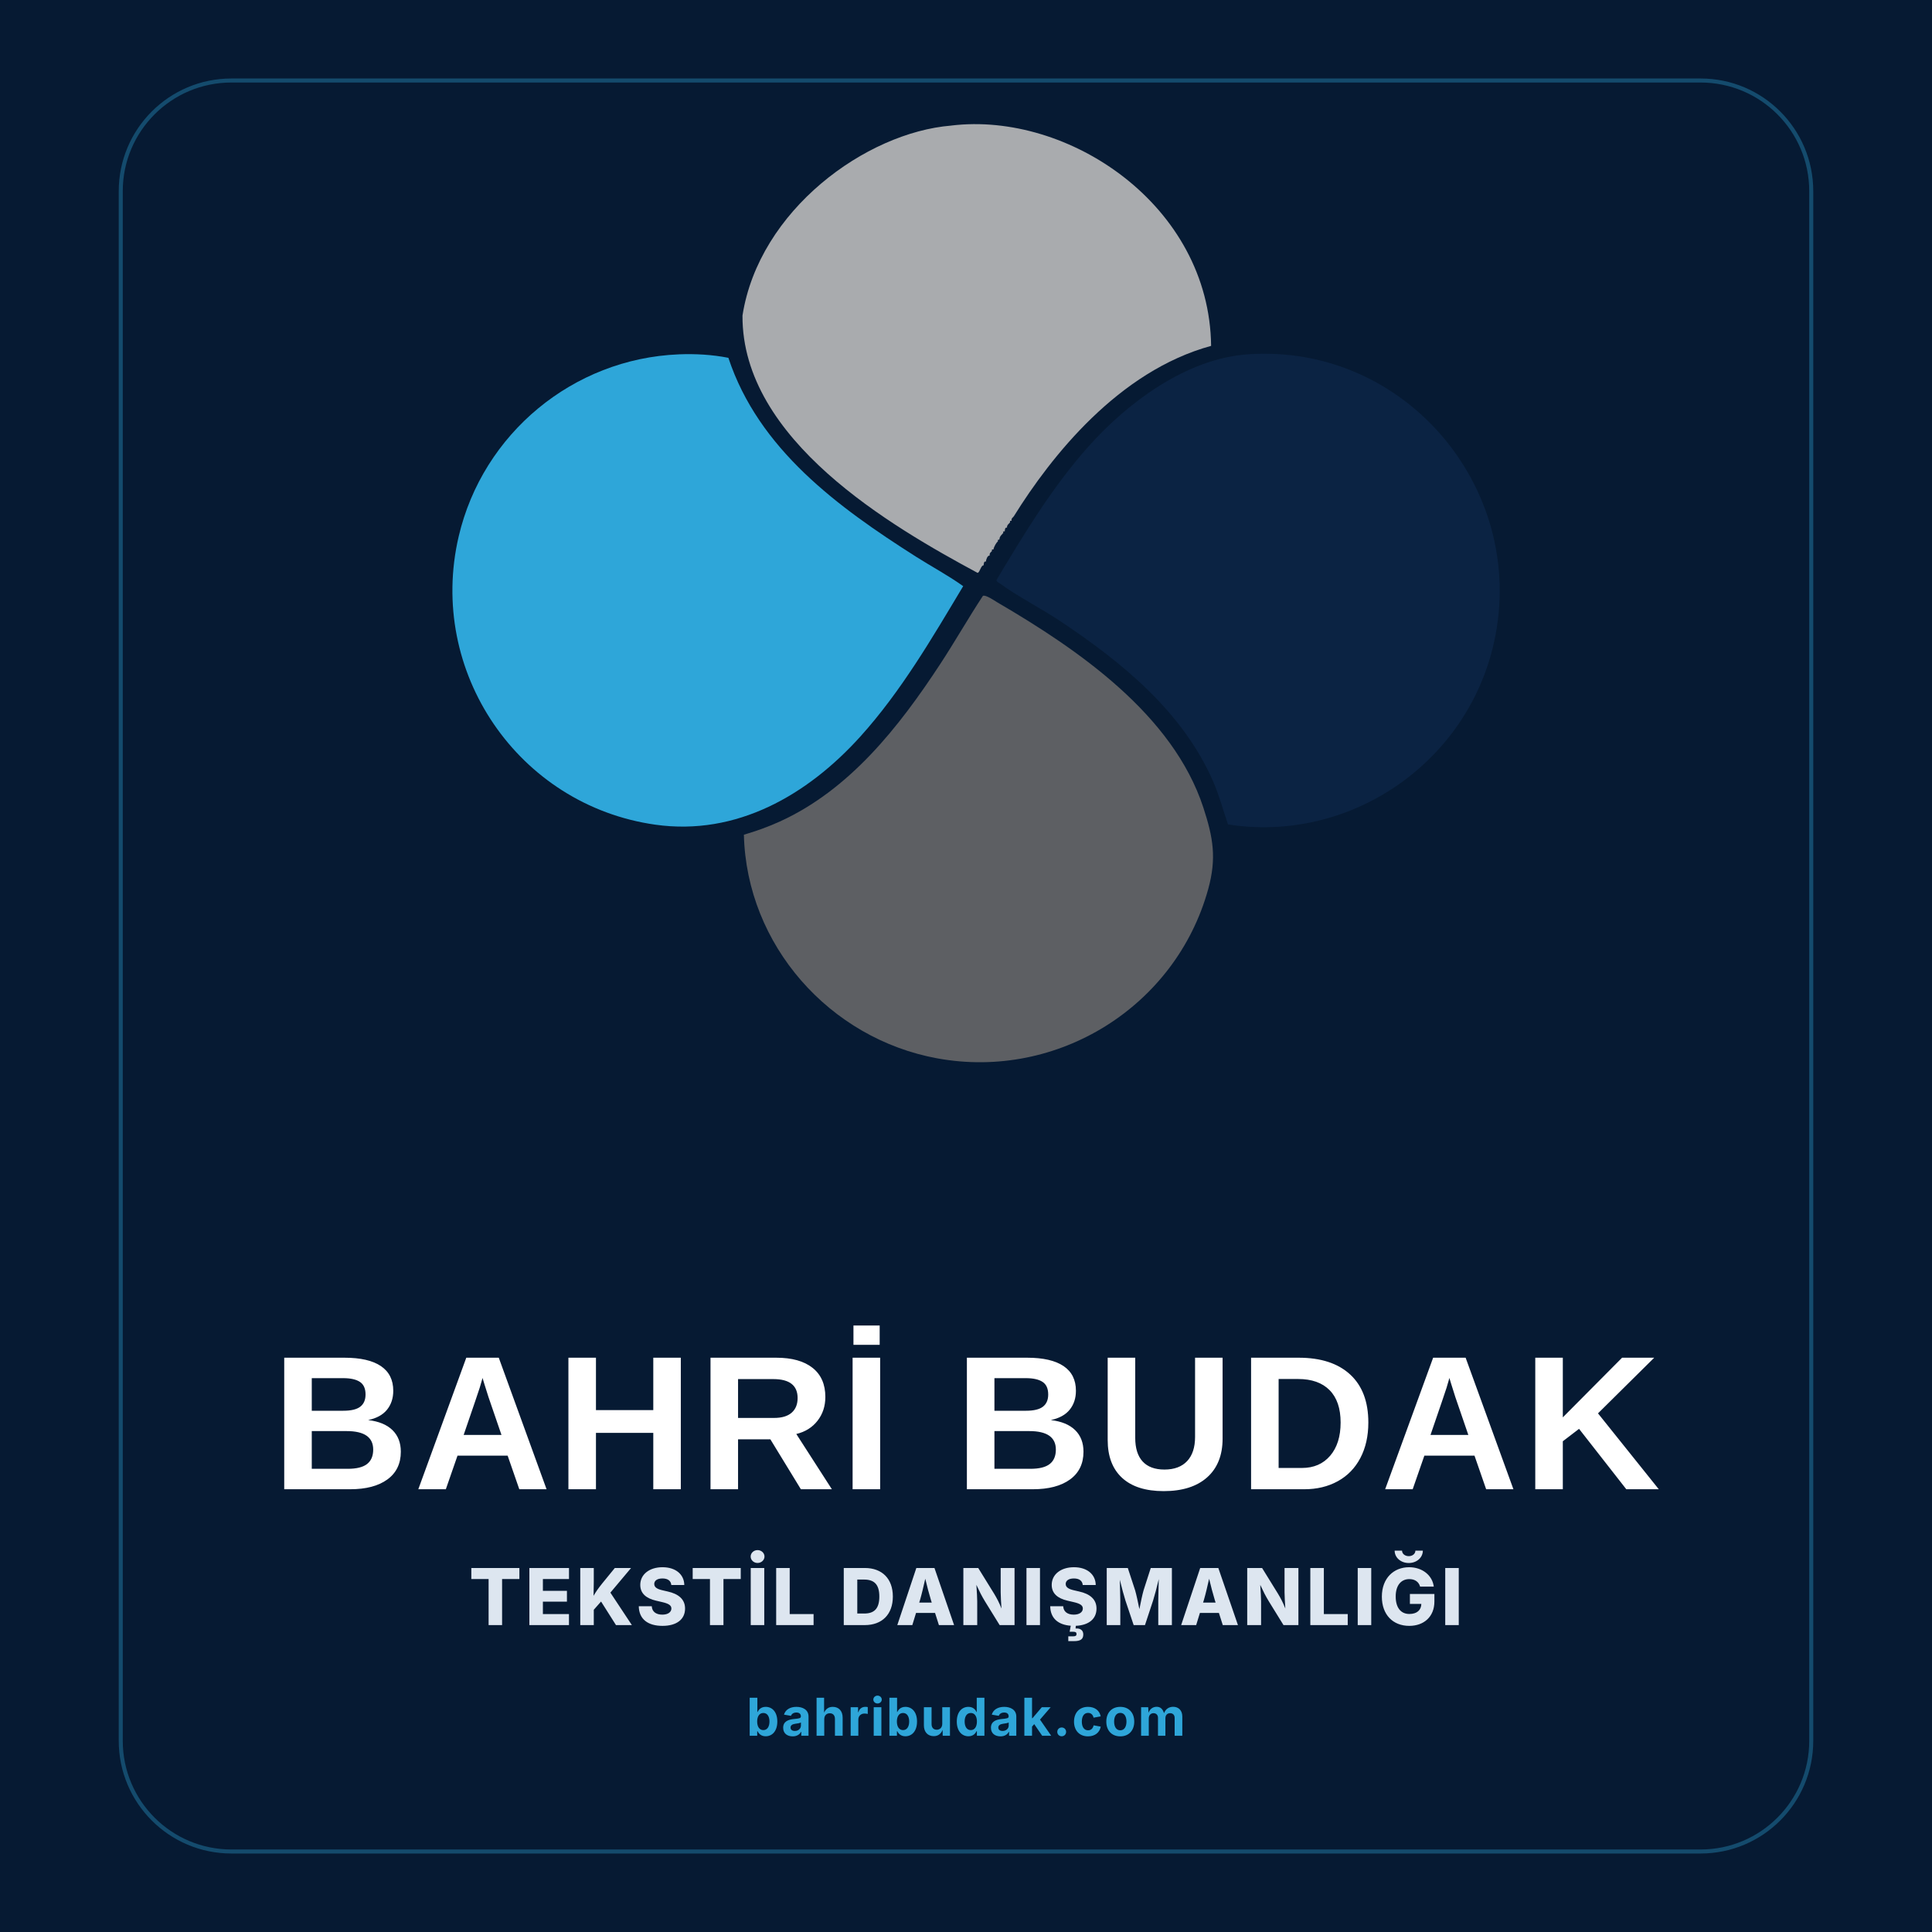
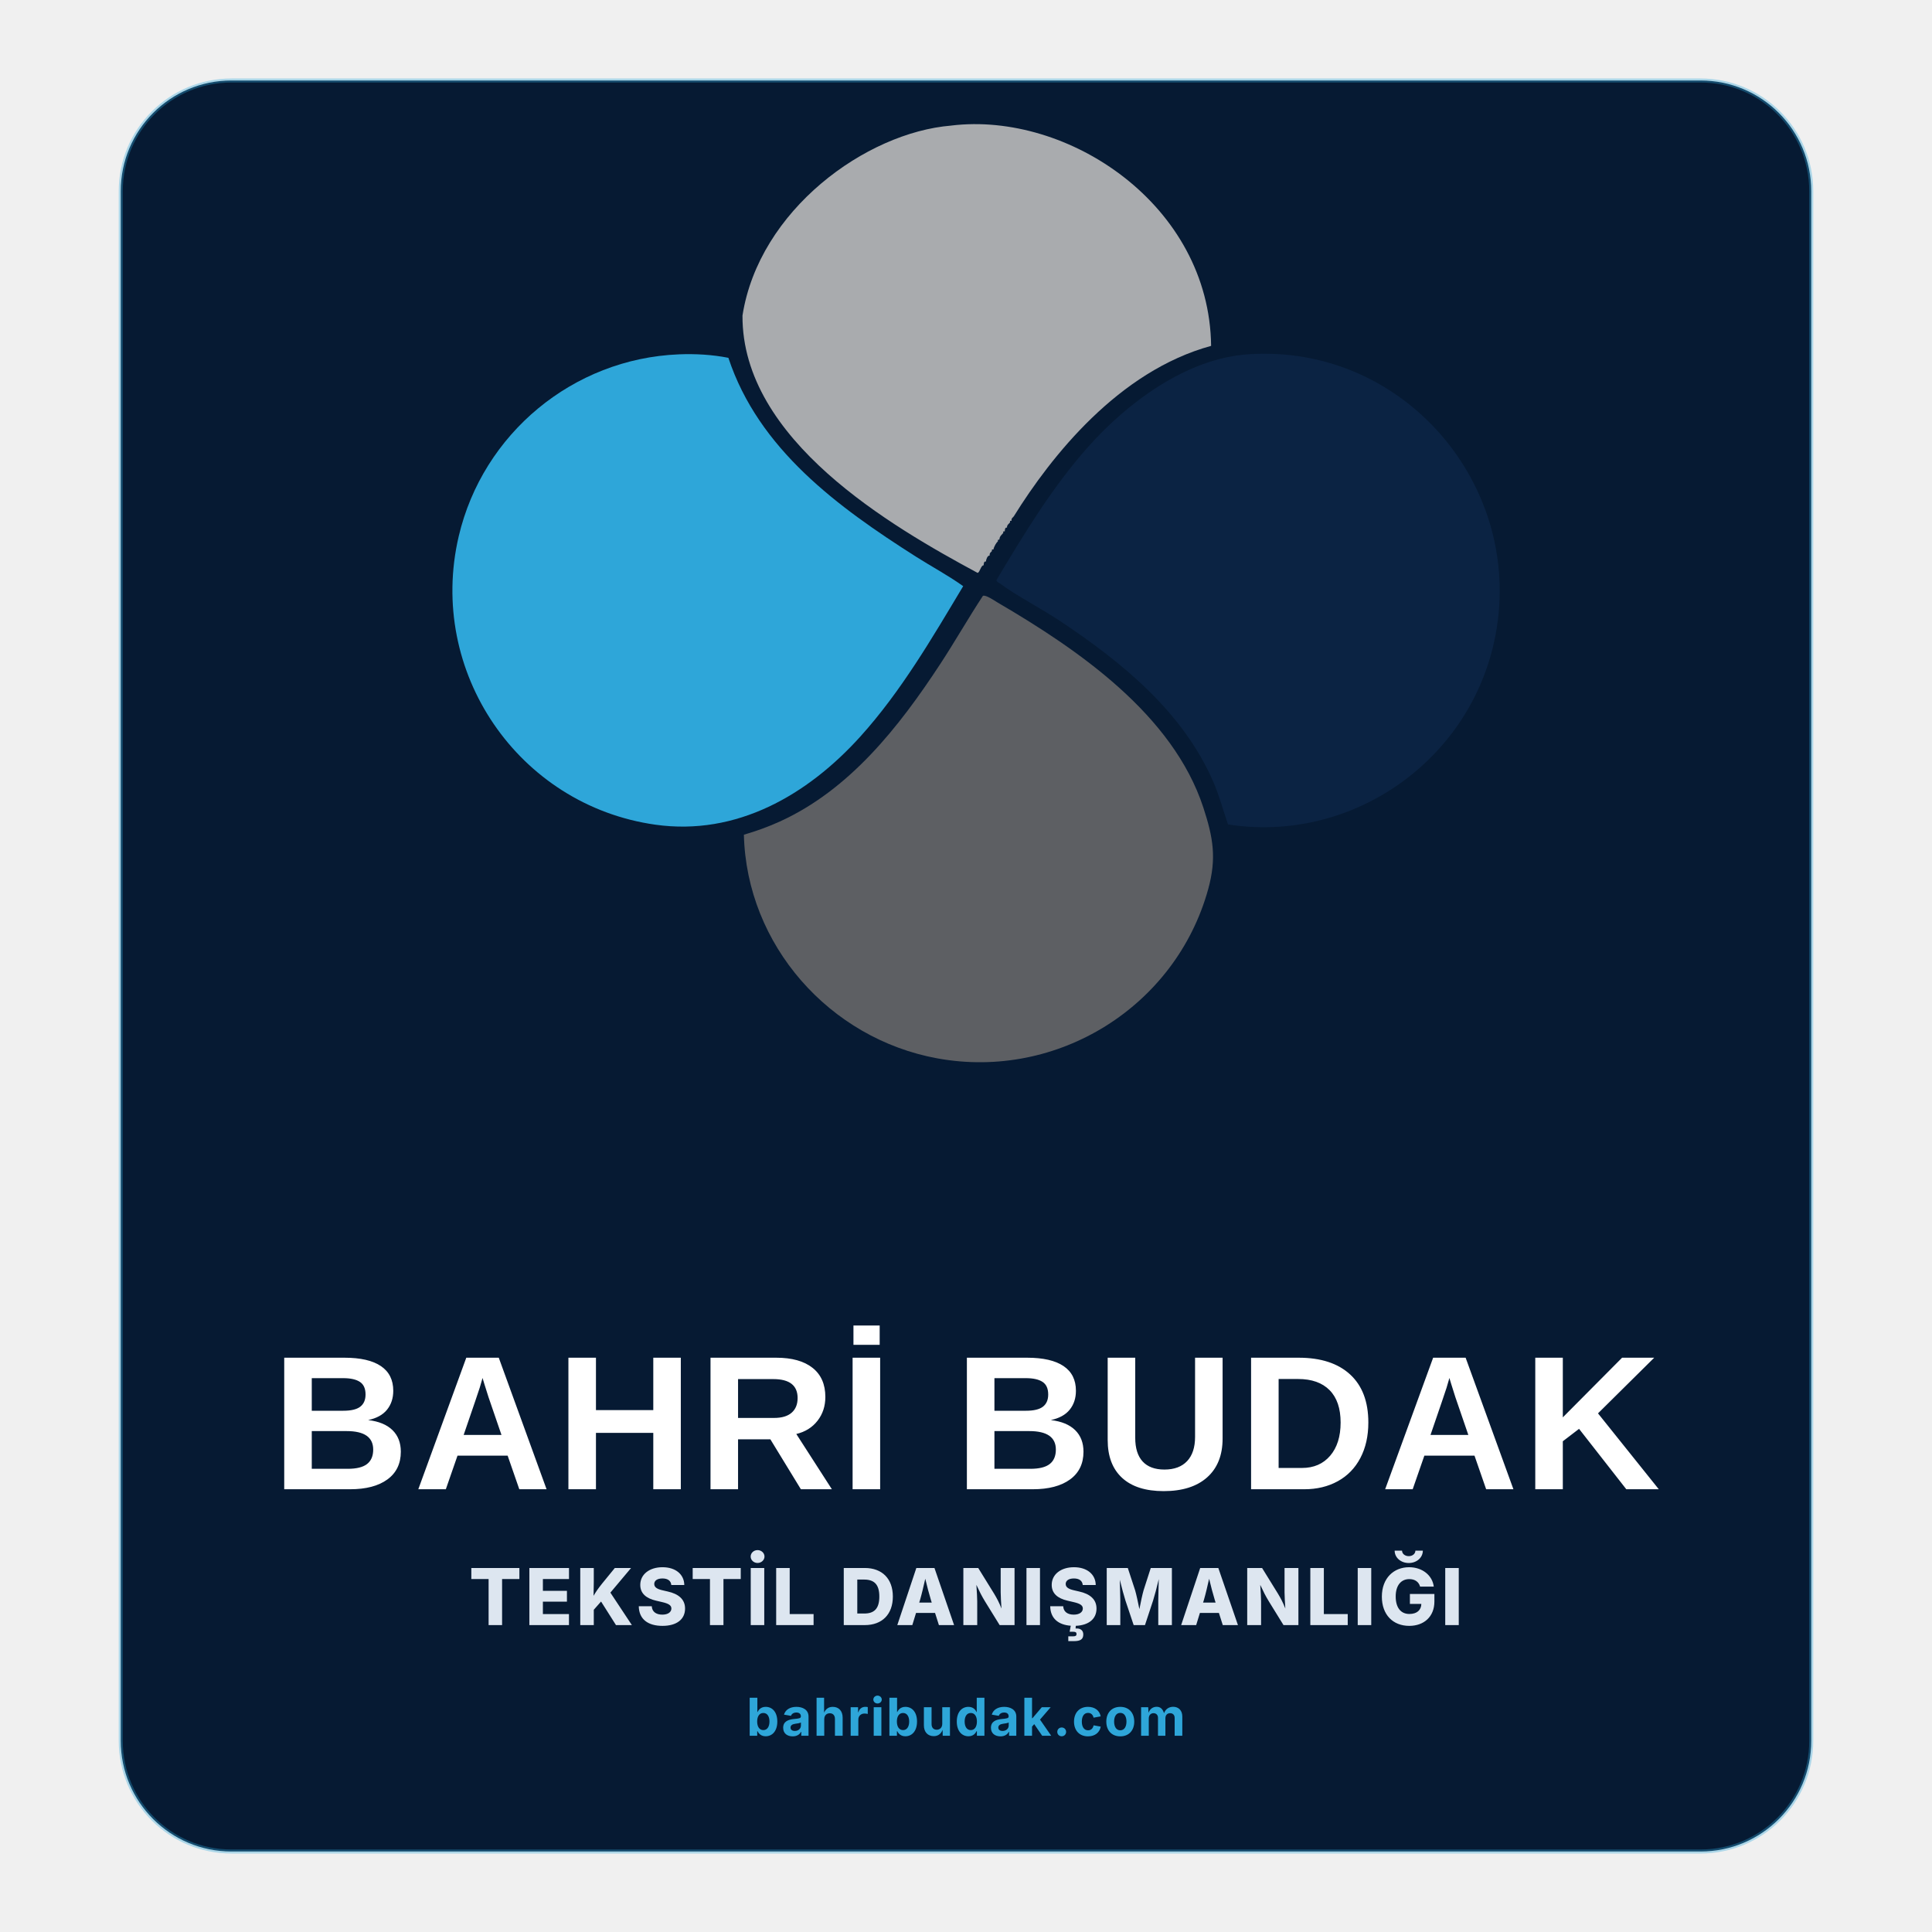
<svg xmlns="http://www.w3.org/2000/svg" viewBox="0 0 1920 1920">
  <defs>
    <style>
.st0{fill:#2EA6D9}.st1{fill:#A9ABAE}.st4{fill:#5D5F63}.st5{fill:#0B2343}
.name{fill:#0B2343;font-family:Montserrat,Arial,sans-serif;font-weight:800;letter-spacing:4px}
.tag{fill:#0B2343;font-family:Inter,Arial,sans-serif;font-weight:800;letter-spacing:3px}
.web{fill:#2EA6D9;font-family:Inter,Arial,sans-serif;font-weight:700;letter-spacing:1.5px}
.name{fill:#FFFFFF}.tag{fill:#DDE6F0}.web{fill:#2EA6D9}</style>
  </defs>
-   <rect width="100%" height="100%" fill="#061A33" />
  <rect x="120" y="80" width="1680" height="1760" rx="110" fill="#061A33" stroke="#2EA6D9" stroke-opacity="0.35" stroke-width="4" />
  <g transform="translate(250 60) scale(0.75)">
    <path class="st1" d="M927.07,86.38c154.88-18.92,342.19,105.24,344.39,291.92-122.34,33.41-211.58,145.67-261.43,225.82-.94,1.54-3.61,2.38-3,6-2.13-.24-2.24-.13-2,2-.93,1.63-4.47,3.33-4,7-2.81-.65-2.82,2.89-3,5-2.12-.24-2.24-.12-2,2-1.07,1.69-4.78,4.17-5,8,.04,2.24-2.97-.38-2,3-1.89,1.55-5.33,6.95-6,10.99-2.13-.24-2.24-.12-2,2-1.07,1.54-3.49,2.44-3,6-3.05-.09-4.71,5.28-5,7.99-2.94-.63-2.69,2.91-3,5-3.61-.27-4.87,9.25-7.99,10-114.28-61.54-312.43-176.2-311.54-341,21.91-139.83,163.61-242.49,276.55-251.69Z" />
    <path class="st0" d="M566.05,389.52c21.78-.89,44.45.38,65.76,4.61,40.13,121.27,145.27,197.81,248.37,263.37,20.78,13.22,42.78,24.87,62.76,39.2-41.27,68.9-82.25,139.4-136.29,199.28-69.81,77.35-163.94,132.02-271.71,116.76-181.61-25.72-302.45-202.78-260.46-382.06,31.89-136.16,151.5-235.45,291.57-241.15Z" />
    <path class="st5" d="M1319.66,389.52c212.14-15.18,376.48,184.82,324.54,390.51-39.07,154.74-191.71,257.16-350.35,232.39-6.45-18.86-11.52-38.04-19.5-56.46-40.32-93.03-121.62-159.04-204.05-213.73-24.99-16.58-55.23-31.85-78.79-49.14-1.59-1.16-4.42-2.23-4.46-4.49,36.28-60.86,74.17-123.4,121.4-176.45,52.22-58.65,129.96-116.81,211.2-122.63Z" />
    <path class="st4" d="M652.35,1026.03c16.1-4.7,31.93-10.35,47.19-17.27,92.97-42.16,158.33-125.55,212.95-208.83,19.48-29.71,37.12-60.82,56.58-90.38,3.77-1.73,15.22,6.33,19.27,8.7,107.11,62.59,232.52,148.6,272.84,271.88,13.01,39.77,17.72,67.02,6.43,107.95-42.92,155.59-199.4,253.32-358.71,224.35-143.01-26-253.01-150.17-256.54-296.39Z" />
  </g>
  <text class="name" x="960" y="1480" font-size="190" text-anchor="middle">BAHRİ BUDAK</text>
  <text class="tag" x="960" y="1615" font-size="78" text-anchor="middle" textLength="980" lengthAdjust="spacing">TEKSTİL DANIŞMANLIĞI</text>
  <text class="web" x="960" y="1725" font-size="52" text-anchor="middle">bahribudak.com</text>
</svg>
